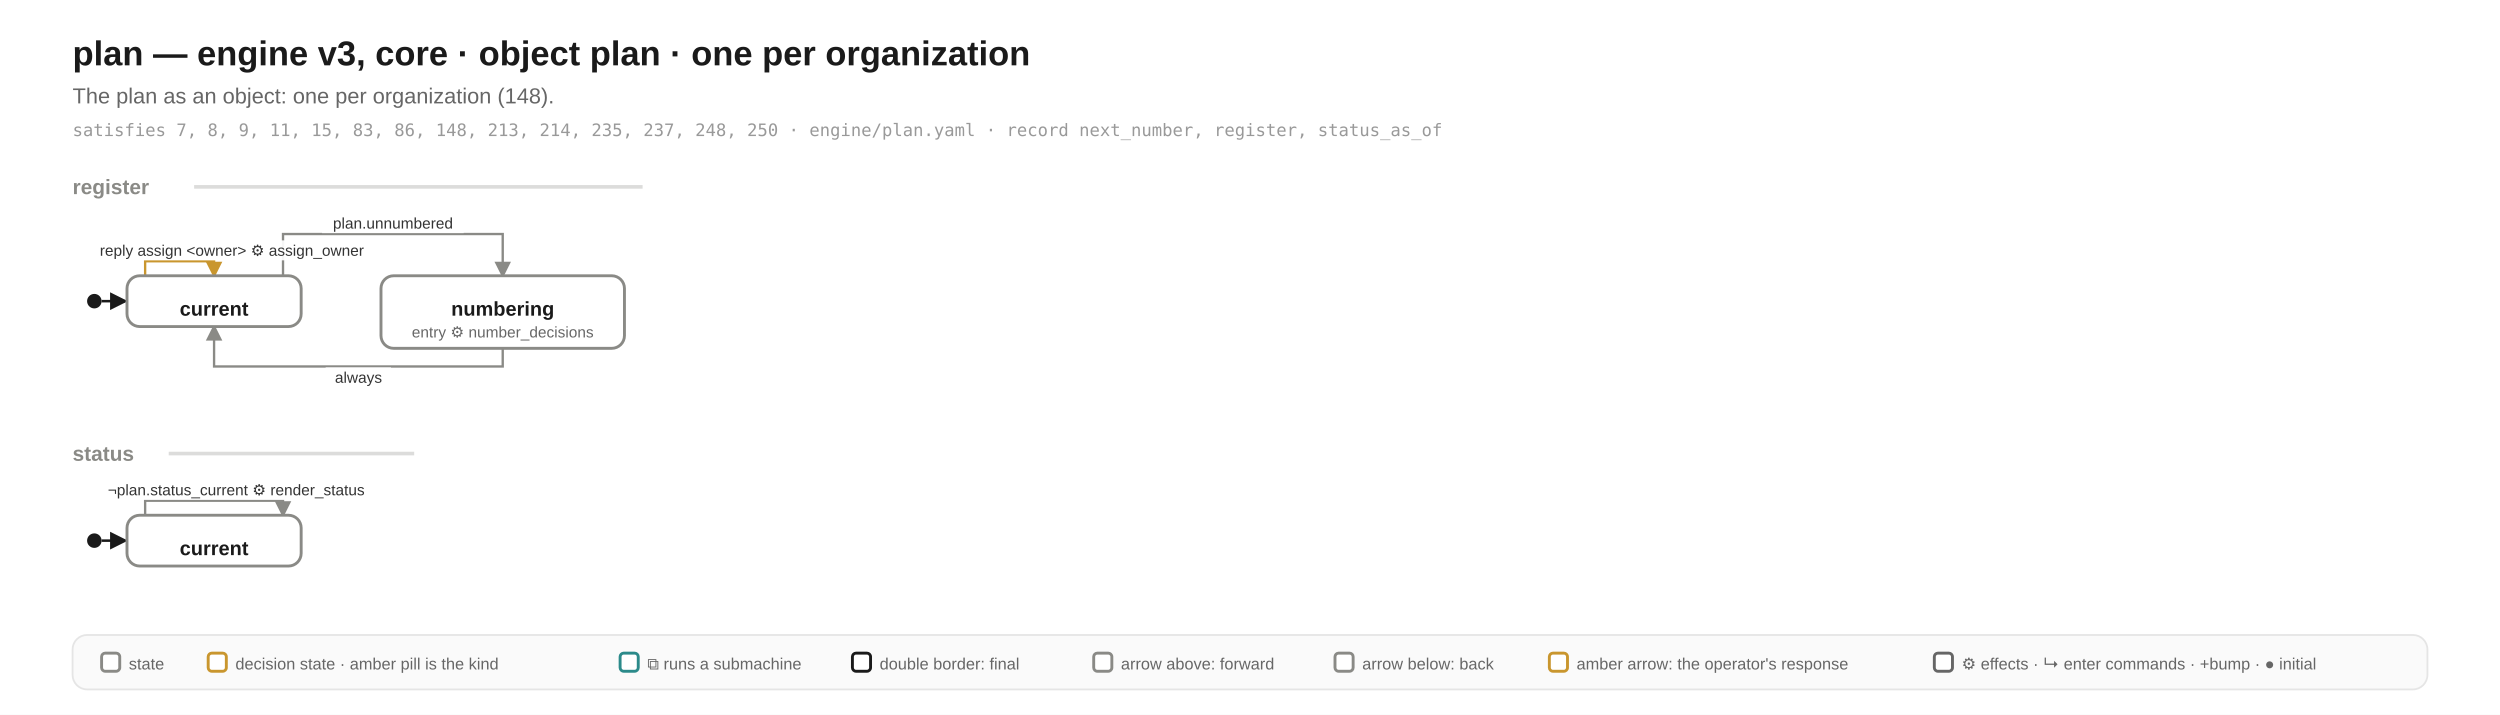
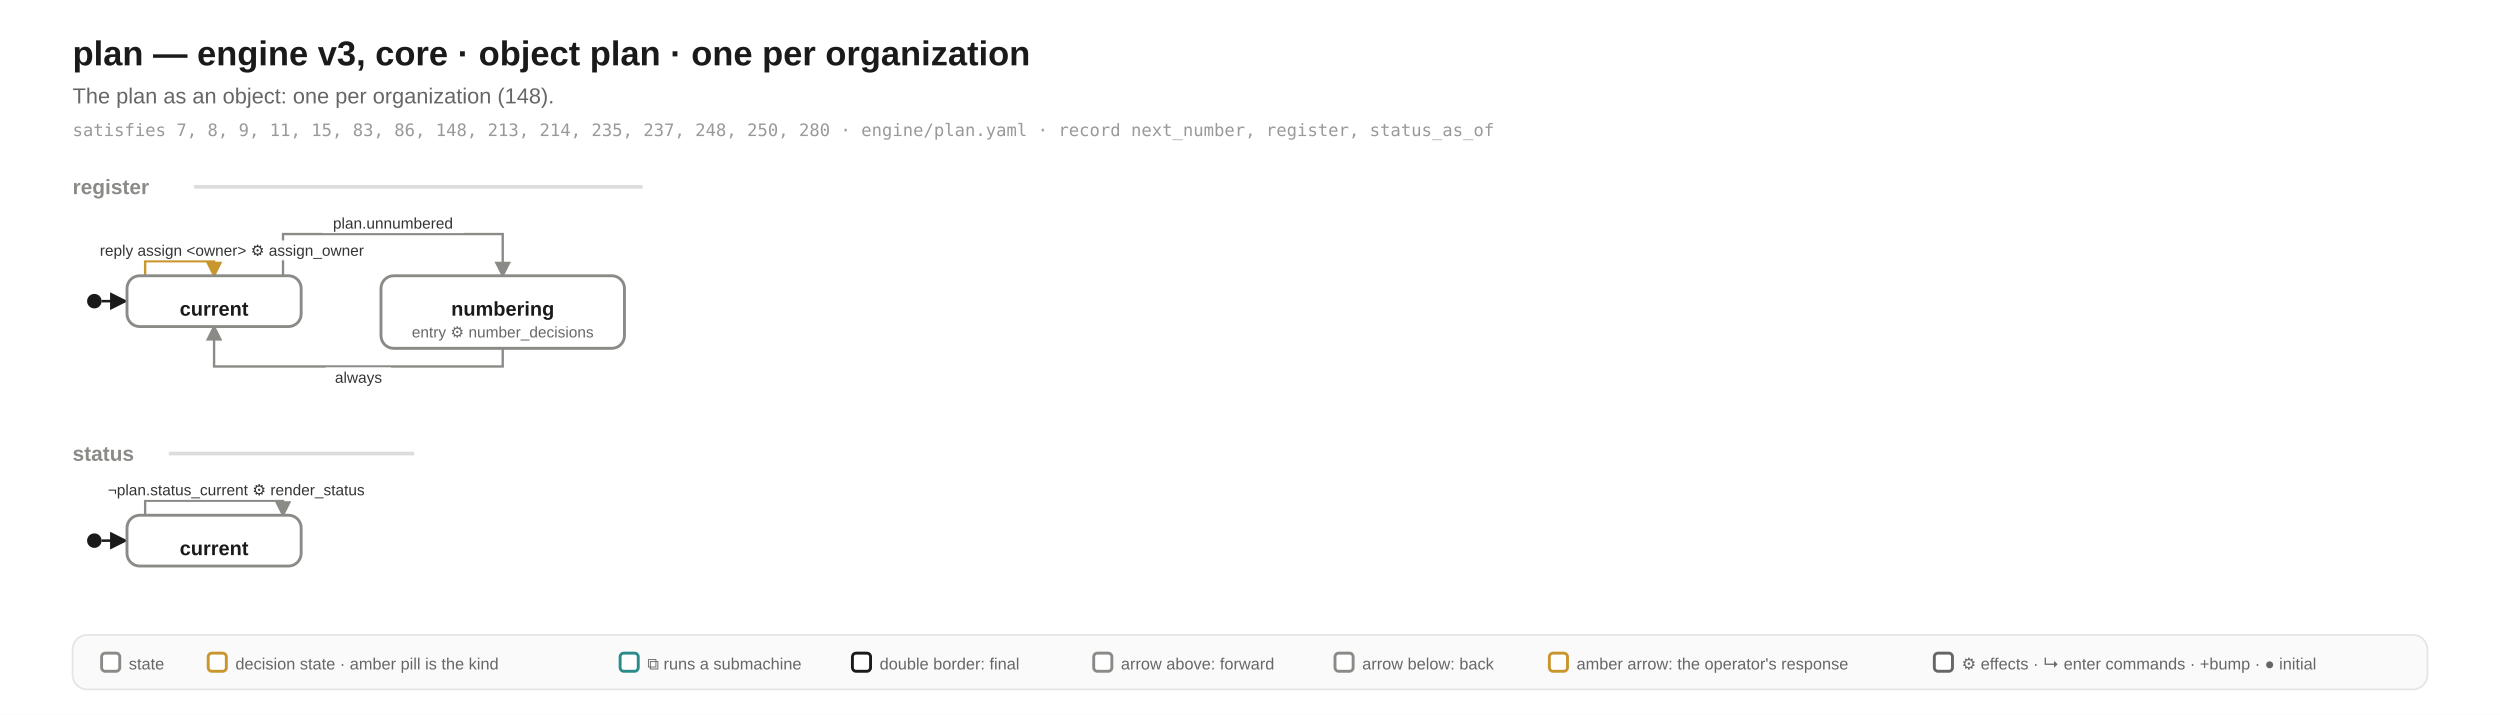
<svg xmlns="http://www.w3.org/2000/svg" width="1378" height="394" viewBox="0 0 1378 394" font-family="-apple-system, 'Helvetica Neue', Arial, sans-serif">
  <defs>
    <marker id="mB" viewBox="0 0 10 10" refX="8.5" refY="5" markerWidth="7" markerHeight="7" orient="auto-start-reverse">
      <path d="M0 0L10 5L0 10z" fill="#4a7fb5" />
    </marker>
    <marker id="mT" viewBox="0 0 10 10" refX="8.5" refY="5" markerWidth="7" markerHeight="7" orient="auto-start-reverse">
      <path d="M0 0L10 5L0 10z" fill="#2b8a8a" />
    </marker>
    <marker id="mG" viewBox="0 0 10 10" refX="8.5" refY="5" markerWidth="7" markerHeight="7" orient="auto-start-reverse">
      <path d="M0 0L10 5L0 10z" fill="#8a8a86" />
    </marker>
    <marker id="mA" viewBox="0 0 10 10" refX="8.5" refY="5" markerWidth="7" markerHeight="7" orient="auto-start-reverse">
      <path d="M0 0L10 5L0 10z" fill="#c9962e" />
    </marker>
    <marker id="mI" viewBox="0 0 10 10" refX="8.5" refY="5" markerWidth="7" markerHeight="7" orient="auto-start-reverse">
      <path d="M0 0L10 5L0 10z" fill="#1a1a1a" />
    </marker>
  </defs>
  <rect width="1378" height="394" fill="#fff" />
  <text x="40" y="36" font-size="19" font-weight="700" fill="#1a1a1a">plan — engine v3, core · object plan · one per organization</text>
  <text x="40" y="57" font-size="12" fill="#666">The plan as an object: one per organization (148).</text>
-   <text x="40" y="75" font-size="9.5" font-family="monospace" fill="#999">satisfies 7, 8, 9, 11, 15, 83, 86, 148, 213, 214, 235, 237, 248, 250 · engine/plan.yaml · record next_number, register, status_as_of</text>
+   <text x="40" y="75" font-size="9.5" font-family="monospace" fill="#999">satisfies 7, 8, 9, 11, 15, 83, 86, 148, 213, 214, 235, 237, 248, 250, 280 · engine/plan.yaml · record next_number, register, status_as_of</text>
  <text x="40" y="107" font-size="11.5" font-weight="700" fill="#8a8a86">register</text>
  <line x1="107" y1="103" x2="354.2" y2="103" stroke="#8a8a86" stroke-width="2" opacity="0.3" />
  <circle cx="52.0" cy="166.0" r="4" fill="#1a1a1a" />
  <line x1="56.0" y1="166.0" x2="69.0" y2="166.0" stroke="#1a1a1a" stroke-width="1.4" marker-end="url(#mI)" />
  <path d="M156.0,152.0 V129.0 H277.1 V152.0" fill="none" stroke="#8a8a86" stroke-width="1.3" marker-end="url(#mG)" />
  <path d="M80.0,152.0 V144.0 H118.0 V152.0" fill="none" stroke="#c9962e" stroke-width="1.3" marker-end="url(#mA)" />
  <path d="M277.1,192.0 V202.0 H118.0 V180.0" fill="none" stroke="#8a8a86" stroke-width="1.3" marker-end="url(#mG)" />
  <rect x="70.0" y="152.0" width="96.0" height="28.0" rx="7" fill="#fff" stroke="#8a8a86" stroke-width="1.6" />
  <text x="118.0" y="174.0" font-size="11" fill="#1a1a1a" text-anchor="middle" font-weight="700">current</text>
  <rect x="210.0" y="152.0" width="134.2" height="40.0" rx="7" fill="#fff" stroke="#8a8a86" stroke-width="1.6" />
  <text x="277.1" y="174.0" font-size="11" fill="#1a1a1a" text-anchor="middle" font-weight="700">numbering</text>
  <text x="277.1" y="186.0" font-size="8.5" fill="#666" text-anchor="middle">entry ⚙ number_decisions</text>
  <rect x="177.5" y="117.5" width="78.1" height="11" fill="#fff" opacity="0.92" />
  <text x="216.6" y="126.0" font-size="8.5" fill="#333" text-anchor="middle">plan.unnumbered</text>
  <rect x="42.0" y="132.5" width="171.6" height="11" fill="#fff" opacity="0.92" />
  <text x="127.8" y="141.0" font-size="8.5" fill="#333" text-anchor="middle">reply assign &lt;owner&gt; ⚙ assign_owner</text>
  <rect x="179.5" y="202.5" width="36.0" height="11" fill="#fff" opacity="0.92" />
  <text x="197.6" y="211.0" font-size="8.5" fill="#333" text-anchor="middle">always</text>
  <text x="40" y="254" font-size="11.5" font-weight="700" fill="#8a8a86">status</text>
  <line x1="93" y1="250" x2="228.3" y2="250" stroke="#8a8a86" stroke-width="2" opacity="0.3" />
  <circle cx="52.0" cy="298.0" r="4" fill="#1a1a1a" />
  <line x1="56.0" y1="298.0" x2="69.0" y2="298.0" stroke="#1a1a1a" stroke-width="1.4" marker-end="url(#mI)" />
  <path d="M80.0,284.0 V276.0 H156.0 V284.0" fill="none" stroke="#8a8a86" stroke-width="1.3" marker-end="url(#mG)" />
  <rect x="70.0" y="284.0" width="96.0" height="28.0" rx="7" fill="#fff" stroke="#8a8a86" stroke-width="1.6" />
  <text x="118.0" y="306.0" font-size="11" fill="#1a1a1a" text-anchor="middle" font-weight="700">current</text>
  <rect x="42.0" y="264.5" width="176.3" height="11" fill="#fff" opacity="0.92" />
  <text x="130.2" y="273.0" font-size="8.5" fill="#333" text-anchor="middle">¬plan.status_current ⚙ render_status</text>
  <rect x="40" y="350" width="1298" height="30" rx="8" fill="#fafafa" stroke="#e5e5e5" />
  <rect x="56" y="360" width="10" height="10" rx="2" fill="#fff" stroke="#8a8a86" stroke-width="1.6" />
  <text x="71" y="369" font-size="9" fill="#666">state</text>
  <rect x="114.75" y="360" width="10" height="10" rx="2" fill="#fff" stroke="#c9962e" stroke-width="1.6" />
  <text x="129.75" y="369" font-size="9" fill="#666">decision state · amber pill is the kind</text>
  <rect x="341.8" y="360" width="10" height="10" rx="2" fill="#fff" stroke="#2b8a8a" stroke-width="1.6" />
  <text x="356.8" y="369" font-size="9" fill="#666">⧉ runs a submachine</text>
  <rect x="469.85" y="360" width="10" height="10" rx="2" fill="#fff" stroke="#1a1a1a" stroke-width="1.6" />
  <text x="484.85" y="369" font-size="9" fill="#666">double border: final</text>
  <rect x="602.85" y="360" width="10" height="10" rx="2" fill="#fff" stroke="#8a8a86" stroke-width="1.6" />
  <text x="617.85" y="369" font-size="9" fill="#666">arrow above: forward</text>
  <rect x="735.85" y="360" width="10" height="10" rx="2" fill="#fff" stroke="#8a8a86" stroke-width="1.6" />
  <text x="750.85" y="369" font-size="9" fill="#666">arrow below: back</text>
  <rect x="854.0" y="360" width="10" height="10" rx="2" fill="#fff" stroke="#c9962e" stroke-width="1.6" />
  <text x="869.0" y="369" font-size="9" fill="#666">amber arrow: the operator's response</text>
  <rect x="1066.2" y="360" width="10" height="10" rx="2" fill="#fff" stroke="#666" stroke-width="1.6" />
  <text x="1081.2" y="369" font-size="9" fill="#666">⚙ effects · ↳ enter commands · +bump · ● initial</text>
</svg>
